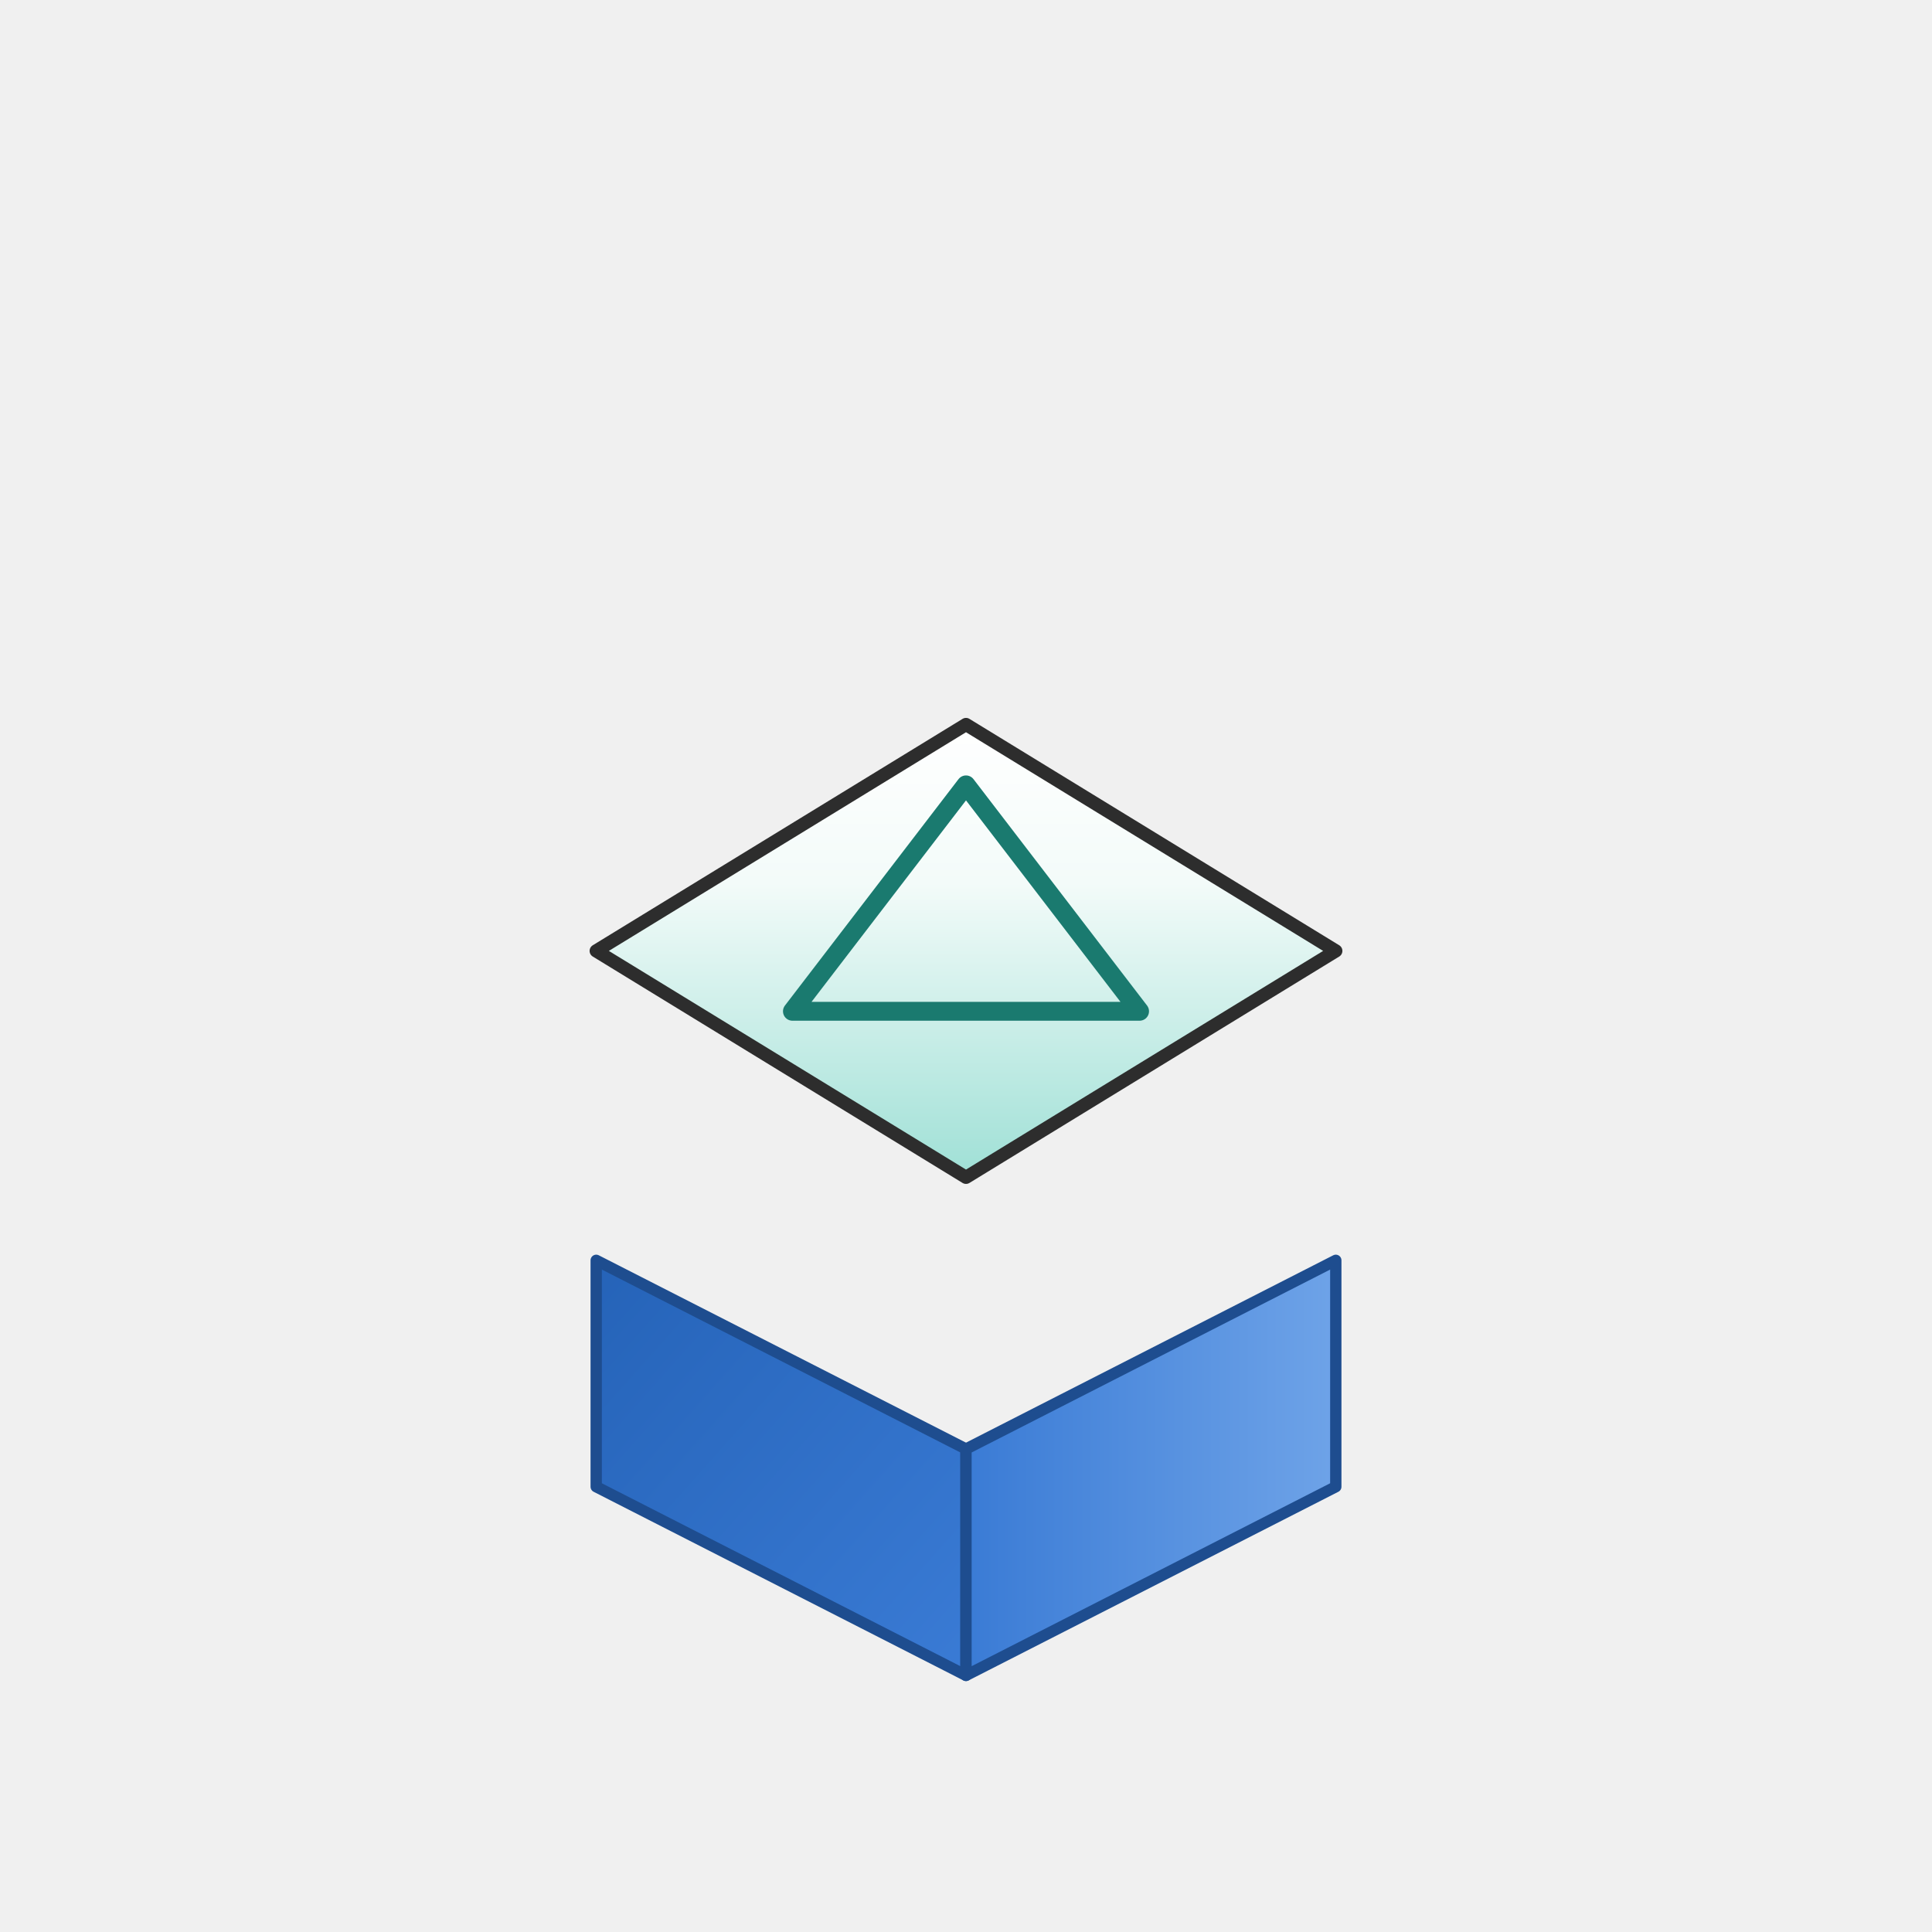
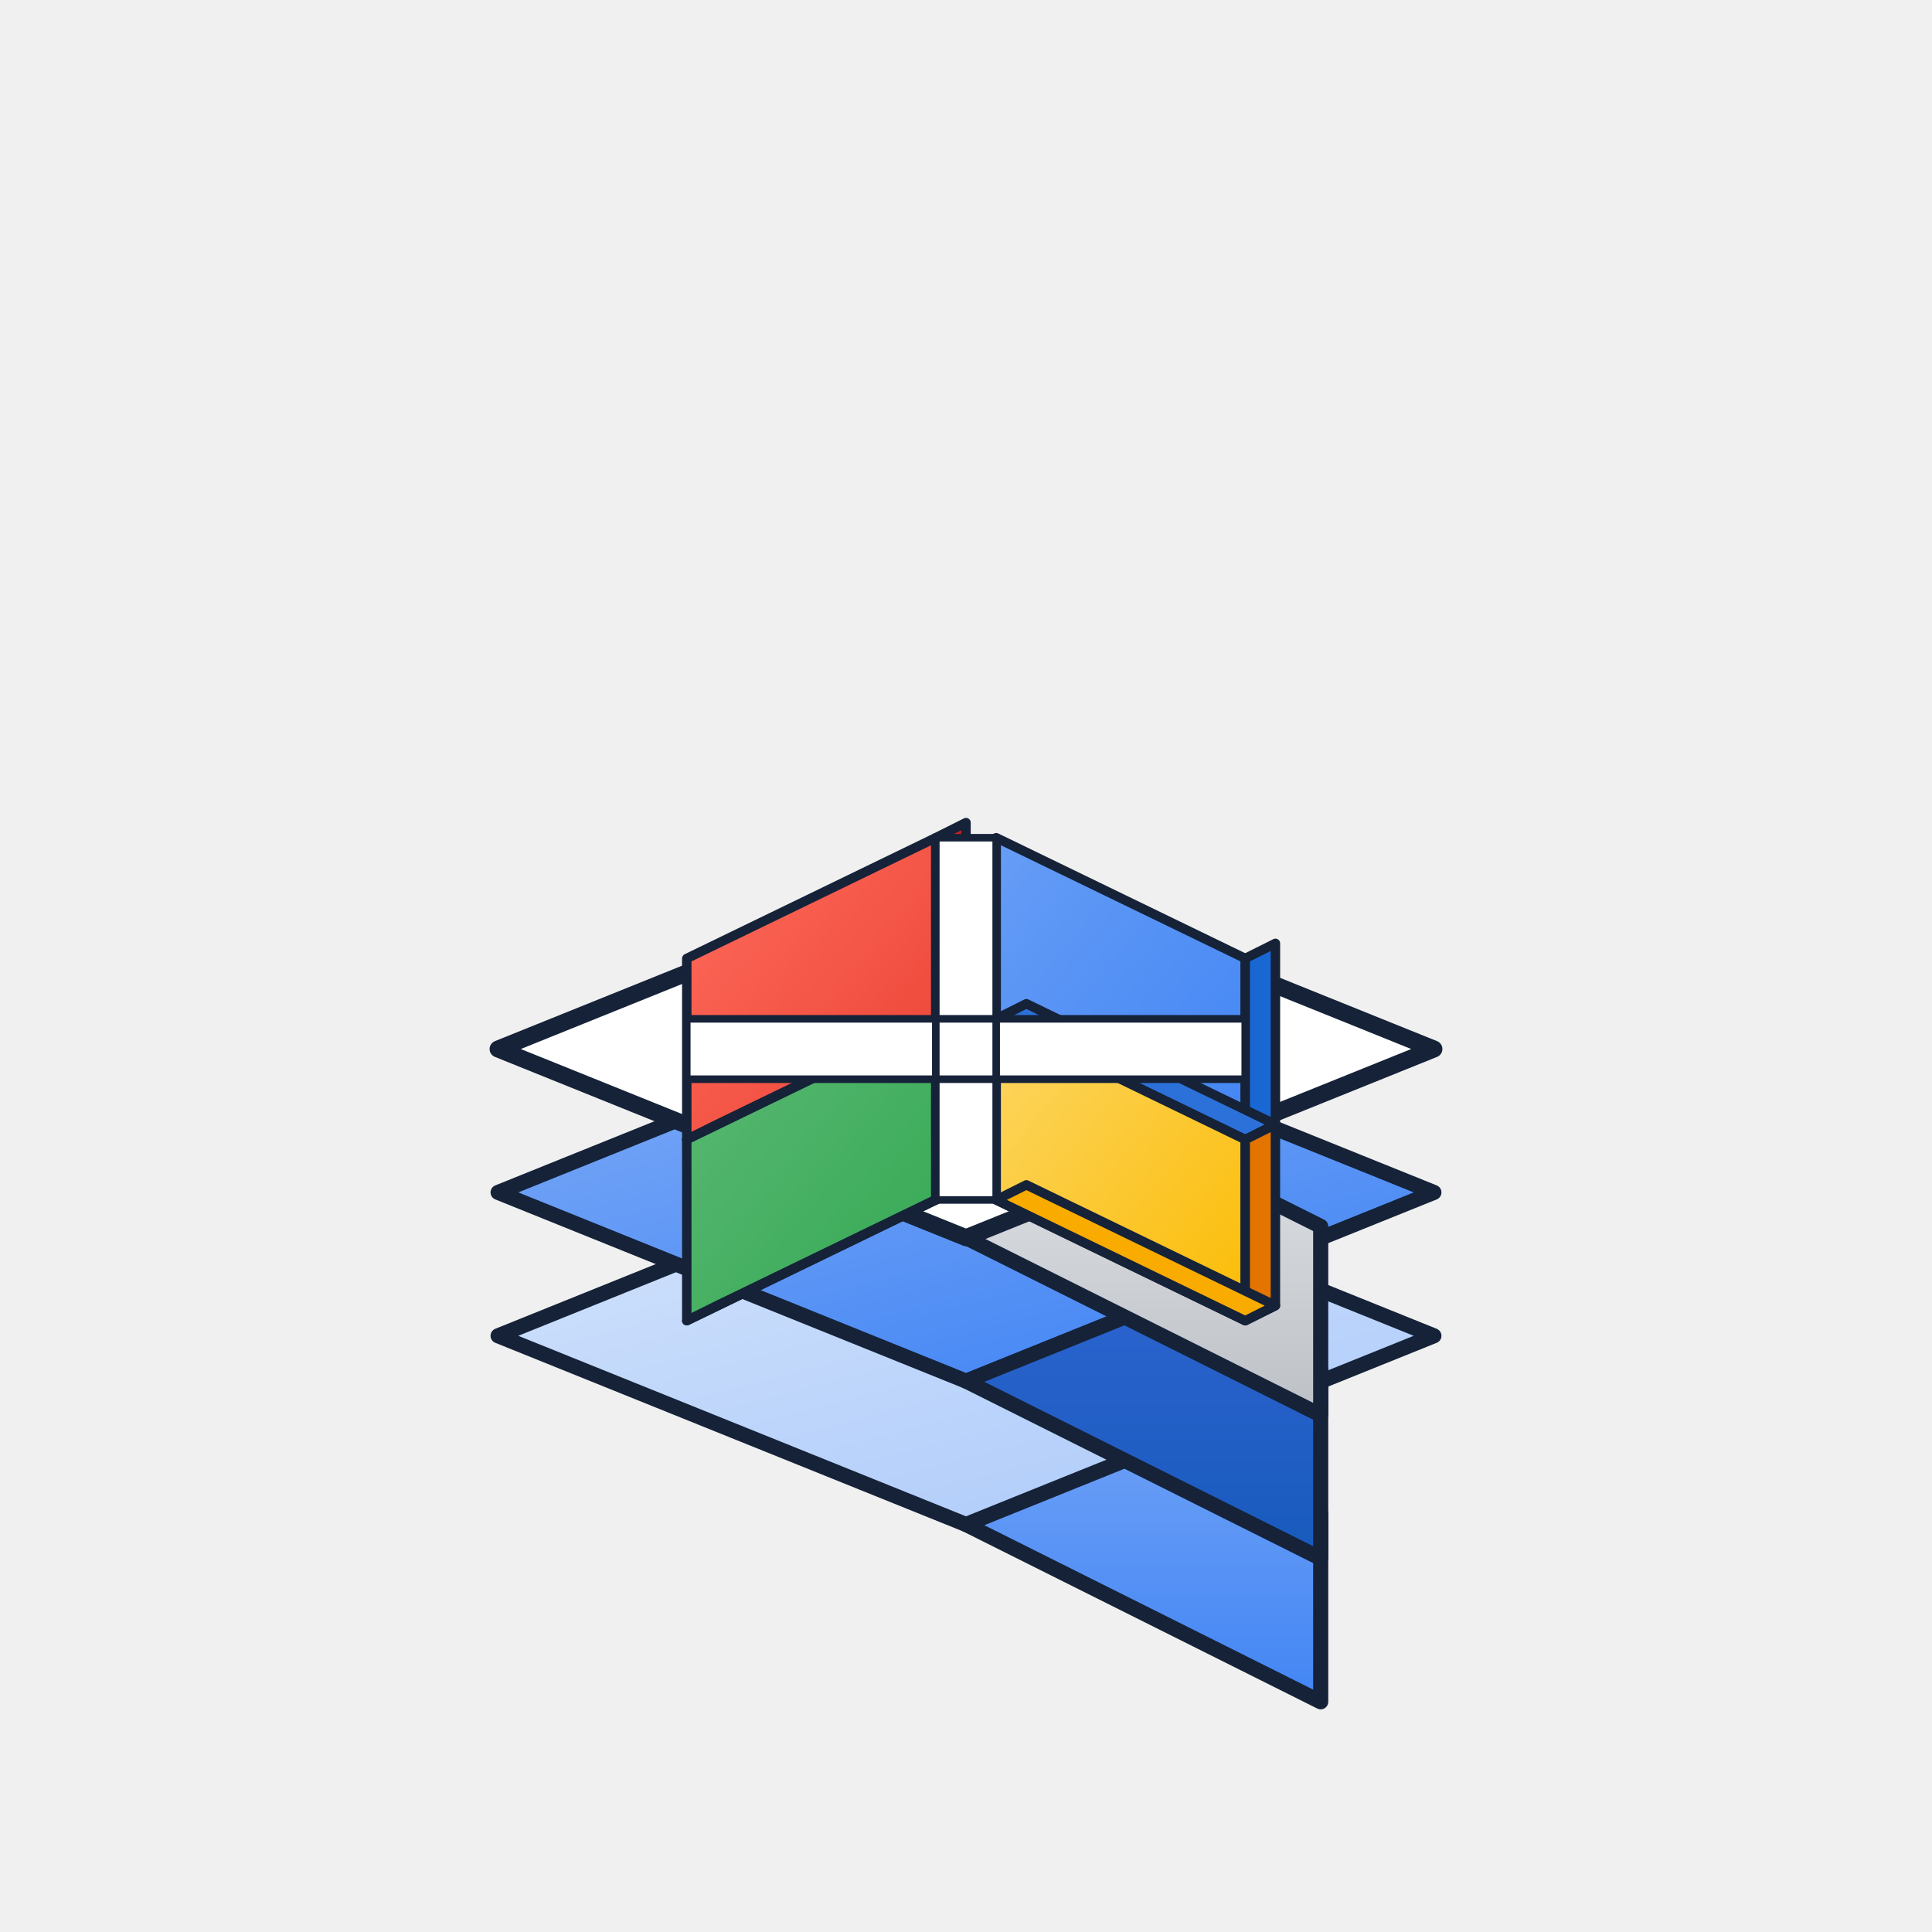
<svg xmlns="http://www.w3.org/2000/svg" viewBox="0 0 512 512" fill="none" role="img" aria-label="Карта-НК">
  <defs>
-     <linearGradient id="base-left" x1="0%" y1="0%" x2="100%" y2="100%">
-       <stop offset="0%" stop-color="#2563b8" />
-       <stop offset="100%" stop-color="#3a7bd5" />
+     <linearGradient id="g-red" x1="0%" y1="0%" x2="100%" y2="100%">
+       <stop offset="0%" stop-color="#FF6B5B" />
+       <stop offset="100%" stop-color="#EA4335" />
    </linearGradient>
-     <linearGradient id="base-right" x1="0%" y1="0%" x2="100%" y2="0%">
-       <stop offset="0%" stop-color="#3a7bd5" />
-       <stop offset="100%" stop-color="#6ea3e8" />
+     <linearGradient id="g-blue" x1="0%" y1="0%" x2="100%" y2="100%">
+       <stop offset="0%" stop-color="#669DF6" />
+       <stop offset="100%" stop-color="#4285F4" />
    </linearGradient>
-     <linearGradient id="top-sheet" x1="0" y1="-70" x2="0" y2="50" gradientUnits="userSpaceOnUse">
-       <stop offset="0%" stop-color="#FFFFFF" />
-       <stop offset="35%" stop-color="#F3FBF9" />
-       <stop offset="100%" stop-color="#9FE0D6" />
+     <linearGradient id="g-green" x1="0%" y1="0%" x2="100%" y2="100%">
+       <stop offset="0%" stop-color="#5BB974" />
+       <stop offset="100%" stop-color="#34A853" />
+     </linearGradient>
+     <linearGradient id="g-yellow" x1="0%" y1="0%" x2="100%" y2="100%">
+       <stop offset="0%" stop-color="#FDD663" />
+       <stop offset="100%" stop-color="#FBBC05" />
+     </linearGradient>
+     <linearGradient id="layer-mid" x1="18%" y1="0%" x2="82%" y2="100%">
+       <stop offset="0%" stop-color="#7BA9F7" />
+       <stop offset="100%" stop-color="#4285F4" />
+     </linearGradient>
+     <linearGradient id="layer-bot" x1="18%" y1="0%" x2="82%" y2="100%">
+       <stop offset="0%" stop-color="#D2E3FC" />
+       <stop offset="100%" stop-color="#AECBFA" />
+     </linearGradient>
+     <linearGradient id="side-mid" x1="0%" y1="0%" x2="0%" y2="100%">
+       <stop offset="0%" stop-color="#3367D6" />
+       <stop offset="100%" stop-color="#185ABC" />
+     </linearGradient>
+     <linearGradient id="side-bot" x1="0%" y1="0%" x2="0%" y2="100%">
+       <stop offset="0%" stop-color="#7BA9F7" />
+       <stop offset="100%" stop-color="#4285F4" />
+     </linearGradient>
+     <linearGradient id="side-top" x1="0%" y1="0%" x2="0%" y2="100%">
+       <stop offset="0%" stop-color="#E8EAED" />
+       <stop offset="100%" stop-color="#BDC1C6" />
    </linearGradient>
  </defs>
-   <g transform="translate(256 262)">
-     <path d="M-98 72 L-98 132 L0 182 L0 122 Z" fill="url(#base-left)" stroke="#1e4d8f" stroke-width="3" stroke-linejoin="round" />
-     <path d="M98 72 L98 132 L0 182 L0 122 Z" fill="url(#base-right)" stroke="#1e4d8f" stroke-width="3" stroke-linejoin="round" />
-     <path d="M0 -70 L98 -10 L0 50 L-98 -10 Z" fill="url(#top-sheet)" stroke="#2d2d2d" stroke-width="3.5" stroke-linejoin="round" />
-     <path d="M0 -54 L-46 6 L46 6 Z" fill="none" stroke="#1a7a6f" stroke-width="5" stroke-linejoin="round" stroke-linecap="round" />
+   <g transform="translate(256 278)" stroke="#152238" stroke-linejoin="round" stroke-linecap="round">
+     <path d="M 0 76 L 94 123 L 94 173 L 0 126 Z" fill="url(#side-bot)" stroke-width="4" />
+     <path d="M -124 76 L 0 26 L 124 76 L 0 126 Z" fill="url(#layer-bot)" stroke-width="4" />
+     <path d="M 0 38 L 94 85 L 94 135 L 0 88 Z" fill="url(#side-mid)" stroke-width="4" />
+     <path d="M -124 38 L 0 -12 L 124 38 L 0 88 Z" fill="url(#layer-mid)" stroke-width="4" />
+     <path d="M 0 0 L 94 47 L 94 97 L 0 50 Z" fill="url(#side-top)" stroke-width="4" />
+     <path d="M -124 0 L 0 -50 L 124 0 L 0 50 Z" fill="#FFFFFF" stroke-width="4.5" />
+     <g stroke="#152238" stroke-width="2.5" stroke-linejoin="round">
+       <path d="M -74 -24 L -8 -56 L -8 -8 L -74 24 Z" fill="url(#g-red)" />
+       <path d="M -8 -56 L 0 -60 L 0 -12 L -8 -8 Z" fill="#C5221F" />
+       <path d="M -74 24 L -8 -8 L 0 -12 L -66 20 Z" fill="#D93025" />
+       <path d="M 8 -56 L 74 -24 L 74 24 L 8 -8 Z" fill="url(#g-blue)" />
+       <path d="M 74 -24 L 82 -28 L 82 20 L 74 24 Z" fill="#1967D2" />
+       <path d="M 8 -8 L 74 24 L 82 20 L 16 -12 Z" fill="#2B71D9" />
+       <path d="M -74 24 L -8 -8 L -8 40 L -74 72 Z" fill="url(#g-green)" />
+       <path d="M -8 -8 L 0 -12 L 0 36 L -8 40 Z" fill="#188038" />
+       <path d="M -74 72 L -8 40 L 0 36 L -66 68 Z" fill="#1E8E3E" />
+       <path d="M 8 -8 L 74 24 L 74 72 L 8 40 Z" fill="url(#g-yellow)" />
+       <path d="M 74 24 L 82 20 L 82 68 L 74 72 Z" fill="#E37400" />
+       <path d="M 8 40 L 74 72 L 82 68 L 16 36 Z" fill="#F9AB00" />
+     </g>
+     <path d="M -8 -56 L 8 -56 L 8 40 L -8 40 Z" fill="#FFFFFF" stroke="none" />
+     <path d="M -74 -8 L 74 -8 L 74 8 L -74 8 Z" fill="#FFFFFF" stroke="none" />
+     <path d="M -8 -56 L 8 -56 L 8 40 L -8 40 Z" fill="none" stroke="#152238" stroke-width="2" />
+     <path d="M -74 -8 L 74 -8 L 74 8 L -74 8 Z" fill="none" stroke="#152238" stroke-width="2" />
  </g>
</svg>
